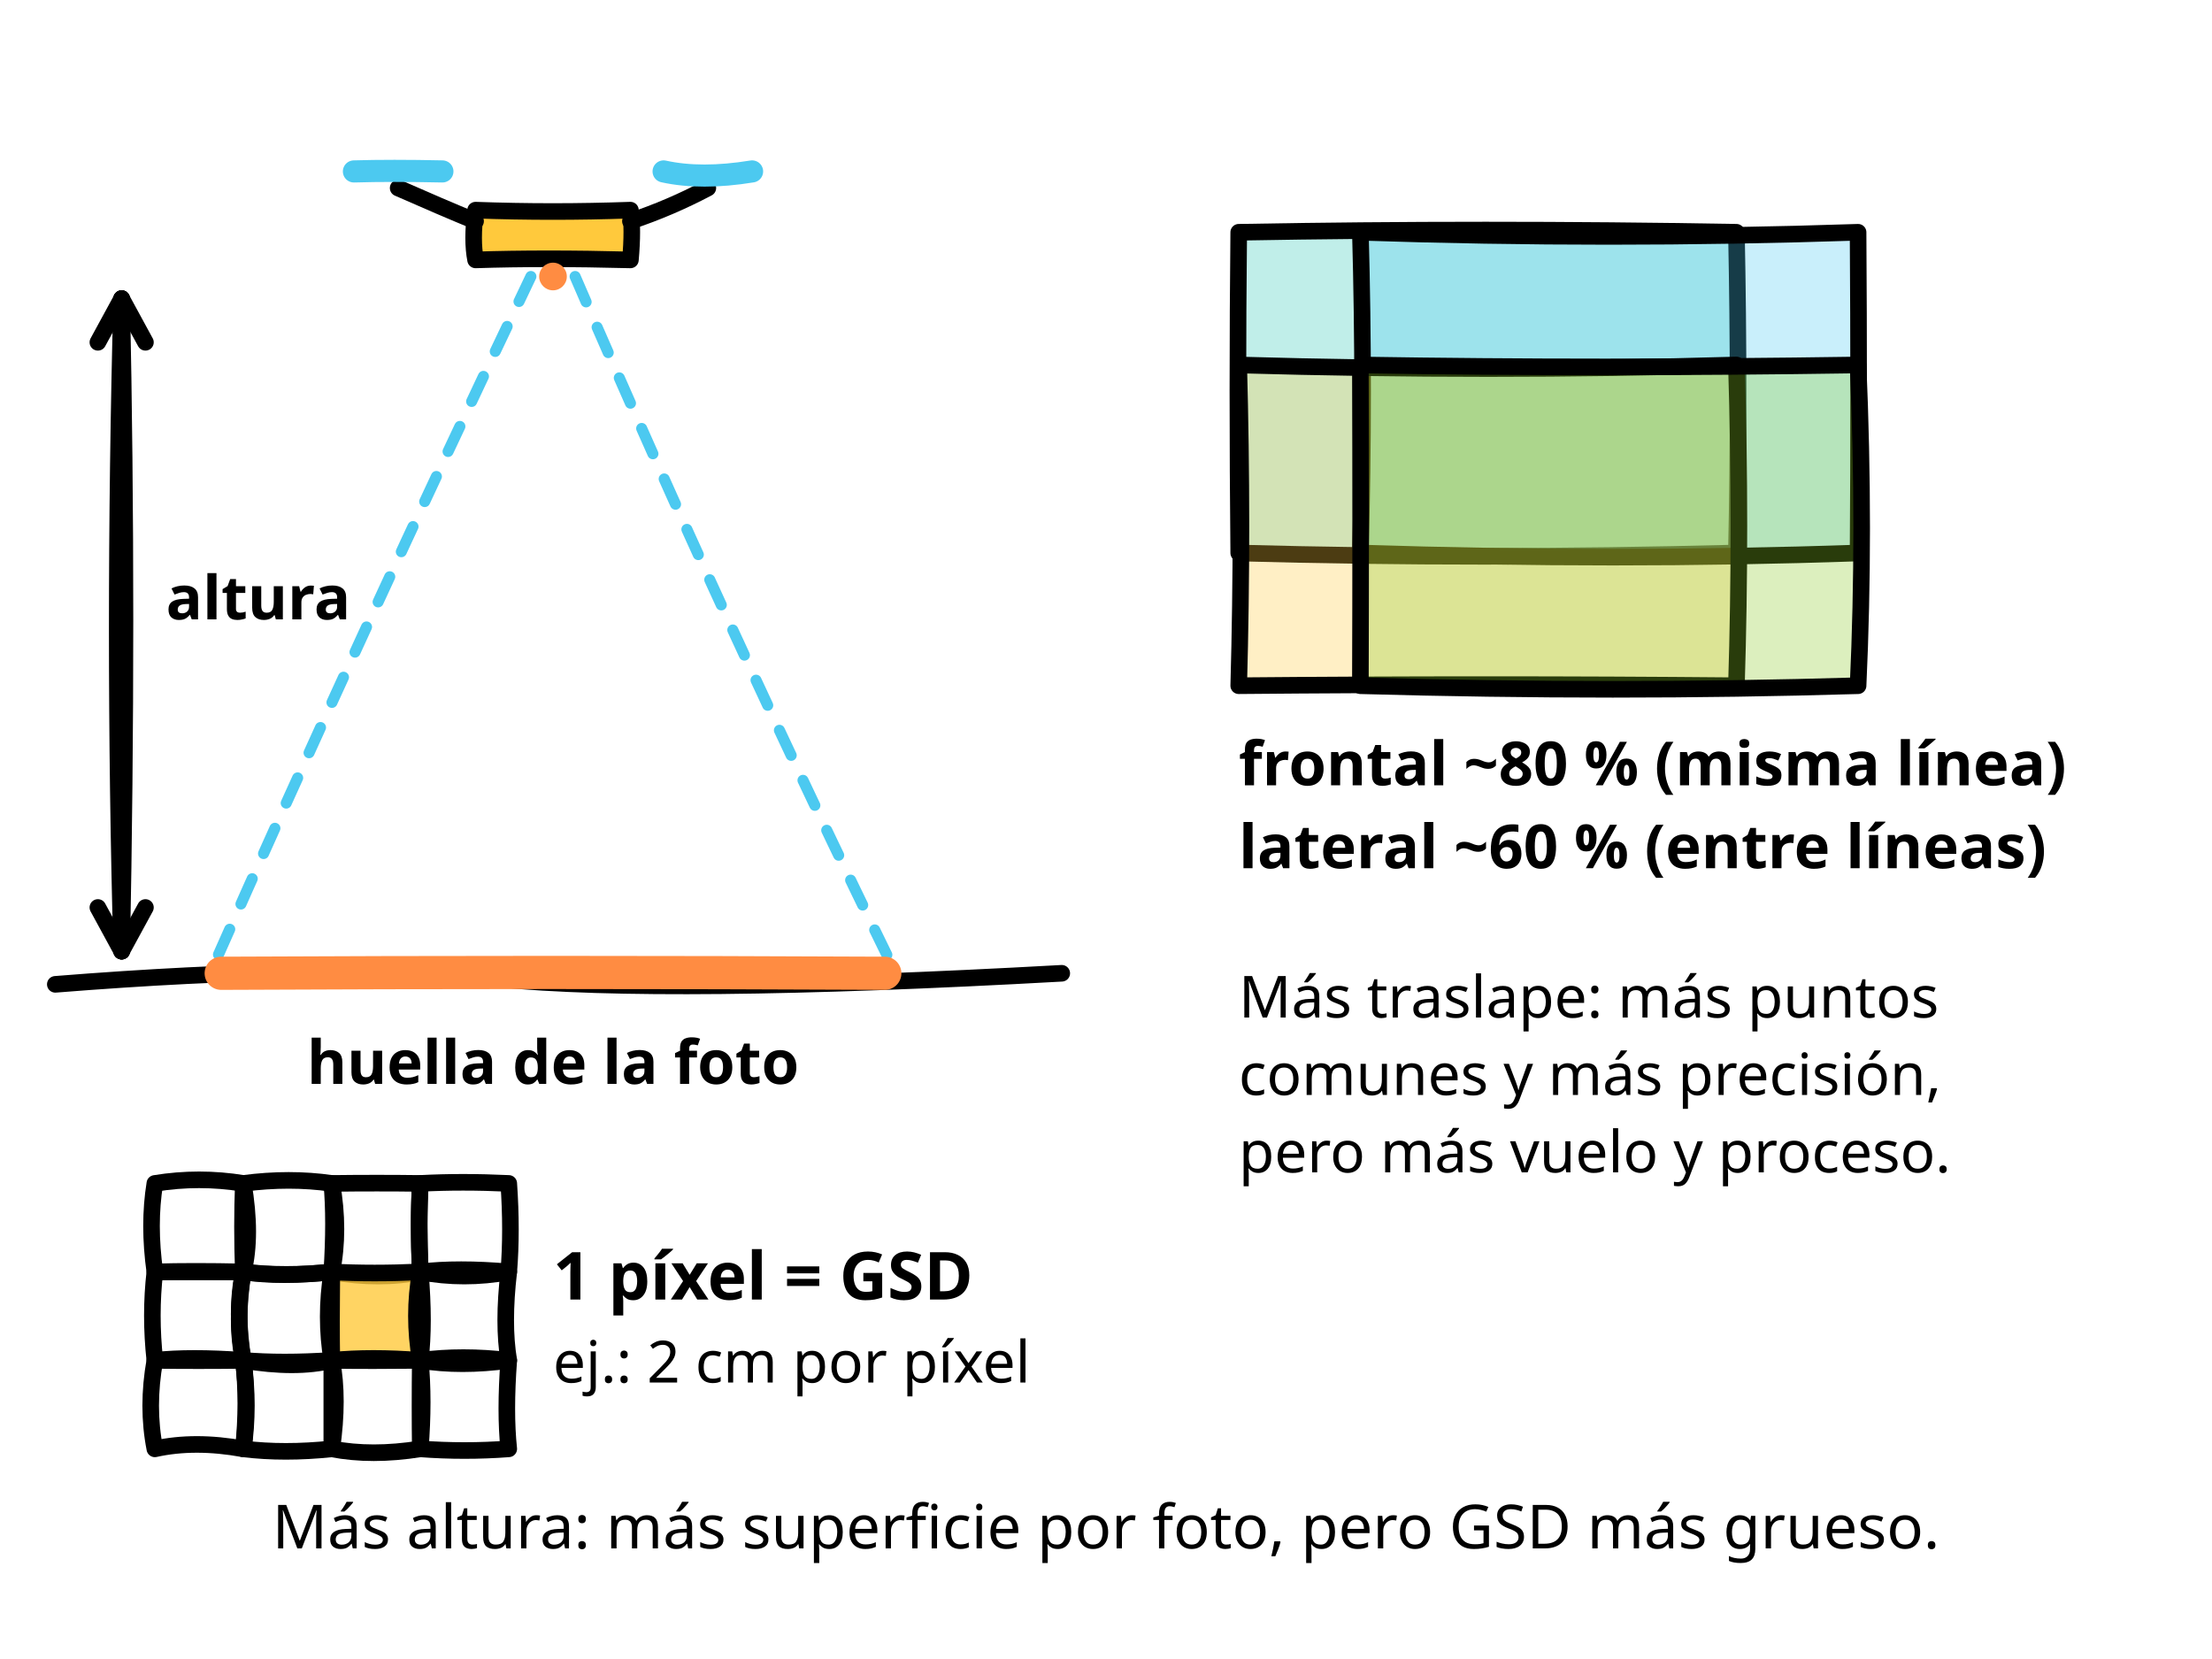
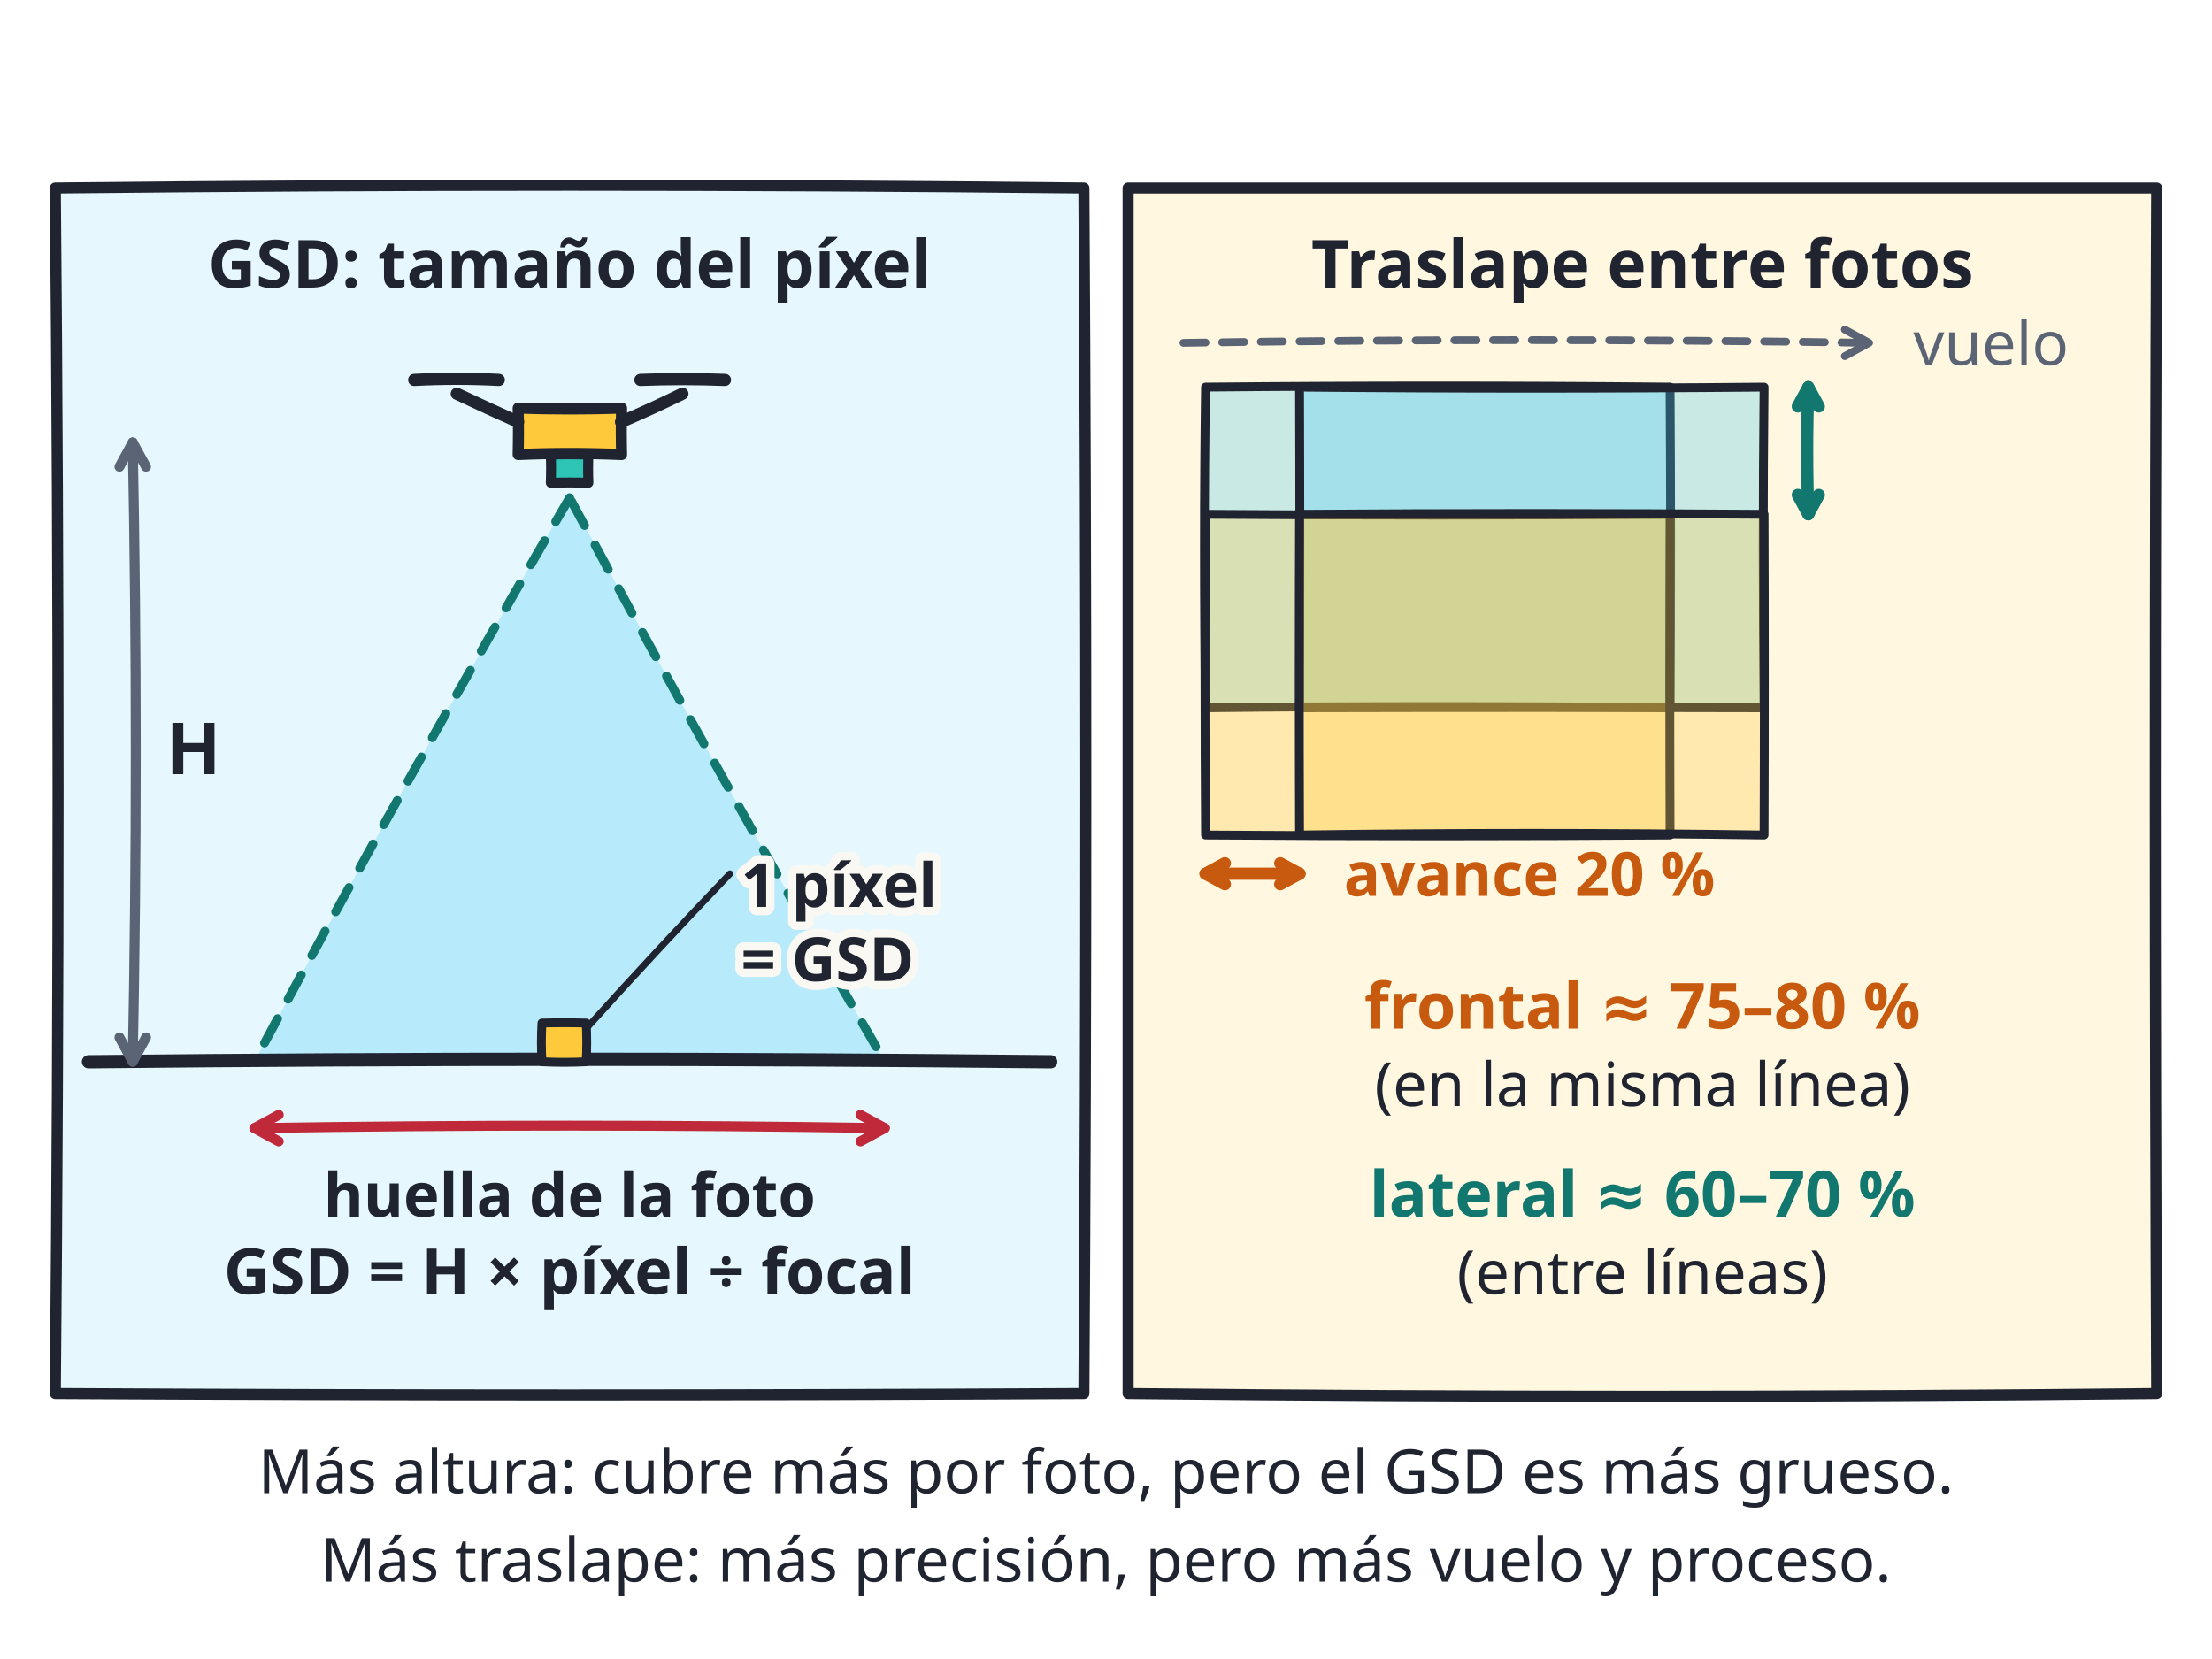
- <svg xmlns="http://www.w3.org/2000/svg" viewBox="0 0 400 300" role="img" aria-labelledby="t">
-   <g fill="none" stroke="currentColor" stroke-width="3" stroke-linecap="round" stroke-linejoin="round">
-     <path d="M86 38Q99.9 38.5 114 38Q114.5 41.4 114 47Q98.4 46.6 86 47Q85.3 43.5 86 38Z" fill="#FFC93C" />
-     <path d="M86 40Q79.7 37.4 72 34" />
-     <path d="M114 40Q121.2 37.6 128 34" />
-     <path d="M64 31Q70.7 30.8 80 31" stroke="#4CC9F0" stroke-width="4" />
-     <path d="M120 31Q126.8 32.5 136 31" stroke="#4CC9F0" stroke-width="4" />
-     <circle cx="100" cy="50" r="2.5" fill="#FF8C42" stroke="none" />
-     <path d="M96 50Q65.4 114.1 38 176" stroke="#4CC9F0" stroke-width="2" stroke-dasharray="5 5" />
-     <path d="M104 50Q131.5 113.7 162 176" stroke="#4CC9F0" stroke-width="2" stroke-dasharray="5 5" />
-     <path d="M10 178Q60 174 90 177Q120 180 192 176" />
-     <path d="M40 176Q99.4 175.7 160 176" stroke="#FF8C42" stroke-width="6" />
-     <path d="M22 54Q23.2 111.3 22 172" />
-     <path d="M22 172L17.7 164.1" />
-     <path d="M22 172L26.3 164.1" />
-     <path d="M22 172Q20.4 114.5 22 54" />
-     <path d="M22 54L26.3 61.9" />
-     <path d="M22 54L17.7 61.9" />
-     <path d="M28 214Q36 212.7 44 214Q45.6 223.4 44 230Q34.8 229.8 28 230Q26.8 221.4 28 214Z" />
-     <path d="M44 214Q52.4 212.9 60 214Q60.6 220.6 60 230Q50.9 231 44 230Q43.7 221.7 44 214Z" />
-     <path d="M60 214Q68.3 213.9 76 214Q75.6 220.5 76 230Q68.7 231.5 60 230Q61.5 222.5 60 214Z" />
-     <path d="M76 214Q83.5 213.6 92 214Q92.6 222.6 92 230Q82.8 229.2 76 230Q75.6 222 76 214Z" />
-     <path d="M28 230Q37 230 44 230Q42.5 239 44 246Q35.8 246.1 28 246Q27.1 237.8 28 230Z" />
-     <path d="M44 230Q51.6 230.9 60 230Q58.7 238.2 60 246Q51 246.6 44 246Q42.5 237.3 44 230Z" />
-     <path d="M60 230Q67.5 230.4 76 230Q74.6 237.9 76 246Q67.1 245.3 60 246Q59.9 239.5 60 230Z" fill="#FFC93C" fill-opacity="0.8" />
-     <path d="M76 230Q83.9 231.5 92 230Q90.9 239.4 92 246Q83.6 245 76 246Q76.8 239.3 76 230Z" />
-     <path d="M28 246Q34.4 245.3 44 246Q44.9 253.5 44 262Q35.2 260.4 28 262Q26.5 254.4 28 246Z" />
-     <path d="M44 246Q53.5 247.6 60 246Q60 252.5 60 262Q51.4 262.9 44 262Q45.1 254.4 44 246Z" />
-     <path d="M60 246Q67.1 246.1 76 246Q75.9 254.4 76 262Q67.2 263.4 60 262Q61.3 252.9 60 246Z" />
-     <path d="M76 246Q83.3 247.2 92 246Q91.3 255.4 92 262Q84 262.6 76 262Q76.7 253.1 76 246Z" />
-     <path d="M224 42Q268.3 41.2 314 42Q314.6 71.6 314 100Q267.8 101.2 224 100Q223.7 70.2 224 42Z" fill="#2EC4B6" fill-opacity="0.3" />
-     <path d="M246 42Q290.8 43.5 336 42Q336.2 71.4 336 100Q292.3 101.5 246 100Q246.8 70.7 246 42Z" fill="#4CC9F0" fill-opacity="0.3" />
-     <path d="M224 66Q269.3 67.3 314 66Q314.9 95.3 314 124Q268.5 123.6 224 124Q224.8 95.2 224 66Z" fill="#FFC93C" fill-opacity="0.3" />
-     <path d="M246 66Q289.5 66.7 336 66Q337.3 96 336 124Q292.3 125.3 246 124Q246.1 95.9 246 66Z" fill="#8AC926" fill-opacity="0.3" />
+ <svg xmlns="http://www.w3.org/2000/svg" viewBox="0 0 400 300" role="img" aria-labelledby="t d">
+   <g stroke-linecap="round" stroke-linejoin="round">
+     <path d="M10 34Q103 33 196 34Q196.7 143 196 252Q103 252.5 10 252Q11 143 10 34Z" fill="#4CC9F0" fill-opacity="0.14" stroke="#1F2430" stroke-width="2" />
+     <path d="M204 34Q297 34 390 34Q389.5 143 390 252Q297 253 204 252Q204 143 204 34Z" fill="#FFC93C" fill-opacity="0.16" stroke="#1F2430" stroke-width="2" />
+     <path d="M93.7 73.8Q103 74.1 112.4 73.8Q112.3 78 112.4 82.2Q103 81.8 93.7 82.2Q93.8 78 93.7 73.8Z" fill="#FFC93C" stroke="#1F2430" stroke-width="2" />
+     <path d="M93.7 76.3Q88.1 73.8 82.6 71.2" fill="none" stroke="#1F2430" stroke-width="2.2" />
+     <path d="M74.9 68.7Q82.6 68.3 90.2 68.7" fill="none" stroke="#1F2430" stroke-width="2.2" />
+     <path d="M112.3 76.3Q117.9 73.9 123.4 71.2" fill="none" stroke="#1F2430" stroke-width="2.2" />
+     <path d="M115.8 68.7Q123.4 68.4 131.1 68.7" fill="none" stroke="#1F2430" stroke-width="2.2" />
+     <path d="M99.6 82.2Q103 82.1 106.4 82.2Q106.3 84.8 106.4 87.3Q103 87.2 99.6 87.3Q99.7 84.8 99.6 82.2Z" fill="#2EC4B6" stroke="#1F2430" stroke-width="1.8" />
+     <path d="M103 90Q73.6 140.5 46 192Q103 191.3 160 192Q130.6 141.5 103 90Z" fill="#4CC9F0" fill-opacity="0.3" stroke="#12786F" stroke-width="1.6" stroke-dasharray="5 4" />
+     <path d="M16 192Q103 191.1 190 192" fill="none" stroke="#1F2430" stroke-width="2.4" />
+     <path d="M24 192Q25.1 136 24 80" fill="none" stroke="#5A6475" stroke-width="1.8" />
+     <path d="M26.4 84.4L24 80L21.6 84.4" fill="none" stroke="#5A6475" stroke-width="1.8" />
+     <path d="M21.6 187.6L24 192L26.4 187.6" fill="none" stroke="#5A6475" stroke-width="1.8" />
+     <path d="M46 204Q103 203.1 160 204" fill="none" stroke="#C0293A" stroke-width="1.8" />
+     <path d="M155.6 206.4L160 204L155.6 201.6" fill="none" stroke="#C0293A" stroke-width="1.8" />
+     <path d="M50.4 201.6L46 204L50.4 206.4" fill="none" stroke="#C0293A" stroke-width="1.8" />
+     <path d="M98 185Q102 184.9 106 185Q106.2 188.5 106 192Q102 192.2 98 192Q97.8 188.5 98 185Z" fill="#FFC93C" stroke="#1F2430" stroke-width="1.6" />
+     <path d="M106 186Q118.8 171.8 132 158" fill="none" stroke="#1F2430" stroke-width="1.2" />
+     <path d="M218 70Q260 69.6 302 70Q302.2 99 302 128Q260 127.5 218 128Q217.6 99 218 70Z" fill="#4CC9F0" fill-opacity="0.3" stroke="#1F2430" stroke-width="1.6" />
+     <path d="M235 70Q277 70.4 319 70Q318.7 99 319 128Q277 127.9 235 128Q235.1 99 235 70Z" fill="#4CC9F0" fill-opacity="0.3" stroke="#1F2430" stroke-width="1.6" />
+     <path d="M218 93Q260 93.3 302 93Q301.9 122 302 151Q260 151.3 218 151Q217.8 122 218 93Z" fill="#FFC93C" fill-opacity="0.3" stroke="#1F2430" stroke-width="1.6" />
+     <path d="M235 93Q277 92.7 319 93Q319.1 122 319 151Q277 150.4 235 151Q234.9 122 235 93Z" fill="#FFC93C" fill-opacity="0.3" stroke="#1F2430" stroke-width="1.6" />
+     <path d="M214 62Q276 61 338 62" fill="none" stroke="#5A6475" stroke-width="1.4" stroke-dasharray="4 3" />
+     <path d="M333.6 64.4L338 62L333.6 59.6" fill="none" stroke="#5A6475" stroke-width="1.4" />
+     <path d="M218 158Q226.5 158 235 158" fill="none" stroke="#C75A0E" stroke-width="2.2" />
+     <path d="M231.5 159.9L235 158L231.5 156.1" fill="none" stroke="#C75A0E" stroke-width="2.2" />
+     <path d="M221.5 156.1L218 158L221.5 159.9" fill="none" stroke="#C75A0E" stroke-width="2.2" />
+     <path d="M327 70Q326.6 81.5 327 93" fill="none" stroke="#12786F" stroke-width="2.2" />
+     <path d="M325.1 89.5L327 93L328.9 89.5" fill="none" stroke="#12786F" stroke-width="2.2" />
+     <path d="M328.9 73.5L327 70L325.1 73.5" fill="none" stroke="#12786F" stroke-width="2.2" />
  </g>
-   <g fill="currentColor" stroke="none" font-family="Archivo, system-ui, sans-serif">
-     <text x="30" y="112" font-size="11" font-weight="600">altura</text>
-     <text x="100" y="196" font-size="11" font-weight="600" text-anchor="middle">huella de la foto</text>
-     <text x="100" y="235" font-size="12" font-weight="700">1 píxel = GSD</text>
-     <text x="100" y="250" font-size="10.5" font-weight="400">ej.: 2 cm por píxel</text>
-     <text x="224" y="142" font-size="11" font-weight="600">frontal ~80 %  (misma línea)</text>
-     <text x="224" y="157" font-size="11" font-weight="600">lateral ~60 %  (entre líneas)</text>
-     <text x="224" y="184" font-size="10.5" font-weight="400">Más traslape: más puntos</text>
-     <text x="224" y="198" font-size="10.5" font-weight="400">comunes y más precisión,</text>
-     <text x="224" y="212" font-size="10.5" font-weight="400">pero más vuelo y proceso.</text>
-     <text x="200" y="280" font-size="11" font-weight="400" text-anchor="middle">Más altura: más superficie por foto, pero GSD más grueso.</text>
+   <g stroke="none" fill="#1F2430" font-family="Archivo, 'Segoe UI', system-ui, sans-serif">
+     <text x="103" y="52" font-size="12" font-weight="700" text-anchor="middle">GSD: tamaño del píxel</text>
+     <text x="297" y="52" font-size="12" font-weight="700" text-anchor="middle">Traslape entre fotos</text>
+     <text x="30" y="140" font-size="13" font-weight="800">H</text>
+     <text x="103" y="220" font-size="11" font-weight="600" text-anchor="middle">huella de la foto</text>
+     <text x="134" y="164" font-size="11" font-weight="600" stroke="#FAF8F3" stroke-width="3" stroke-linejoin="round" paint-order="stroke">
+       <tspan x="134">1 píxel</tspan>
+       <tspan x="134" dy="13.4">= GSD</tspan>
+     </text>
+     <text x="103" y="234" font-size="11.5" font-weight="700" text-anchor="middle">GSD = H × píxel ÷ focal</text>
+     <text x="346" y="66" font-size="11" fill="#5A6475">vuelo</text>
+     <text x="243" y="162" font-size="11" font-weight="600" fill="#C75A0E">avance 20 %</text>
+     <text x="297" y="186" font-size="11.5" font-weight="700" text-anchor="middle" fill="#C75A0E">frontal ≈ 75–80 %</text>
+     <text x="297" y="200" font-size="11" text-anchor="middle">(en la misma línea)</text>
+     <text x="297" y="220" font-size="11.5" font-weight="700" text-anchor="middle" fill="#12786F">lateral ≈ 60–70 %</text>
+     <text x="297" y="234" font-size="11" text-anchor="middle">(entre líneas)</text>
+     <text x="200" y="270" font-size="11" text-anchor="middle">Más altura: cubre más por foto, pero el GSD es más grueso.</text>
+     <text x="200" y="286" font-size="11" text-anchor="middle">Más traslape: más precisión, pero más vuelo y proceso.</text>
  </g>
</svg>
